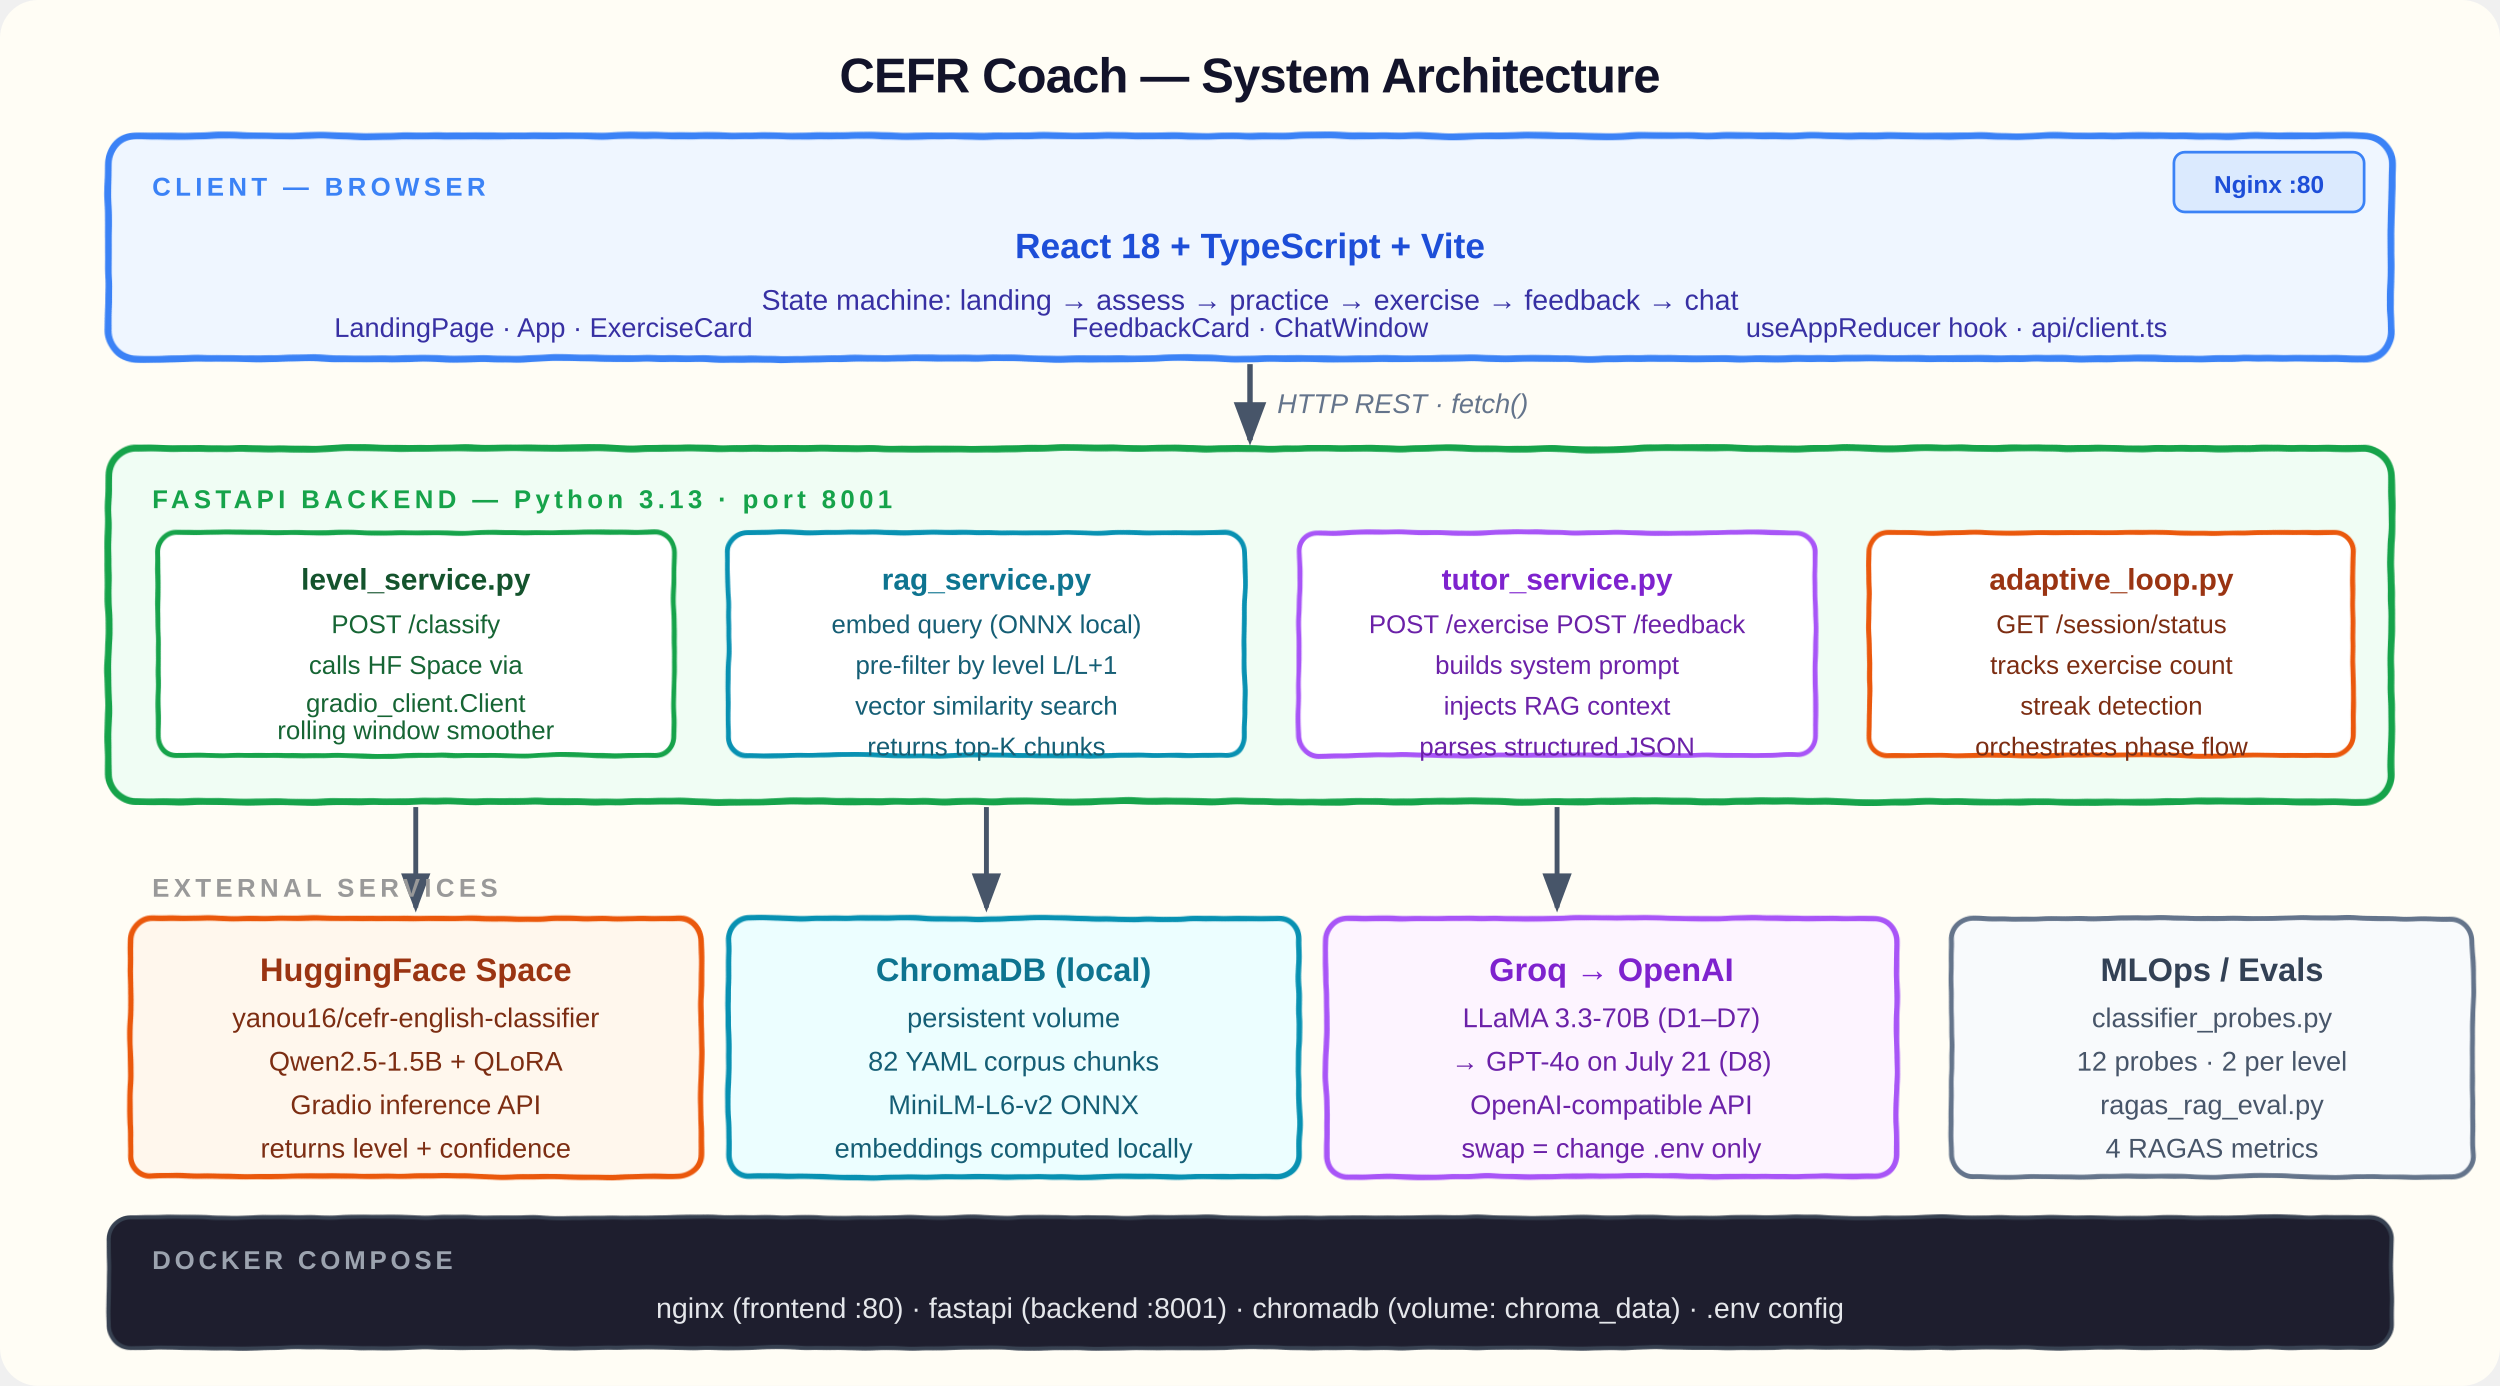
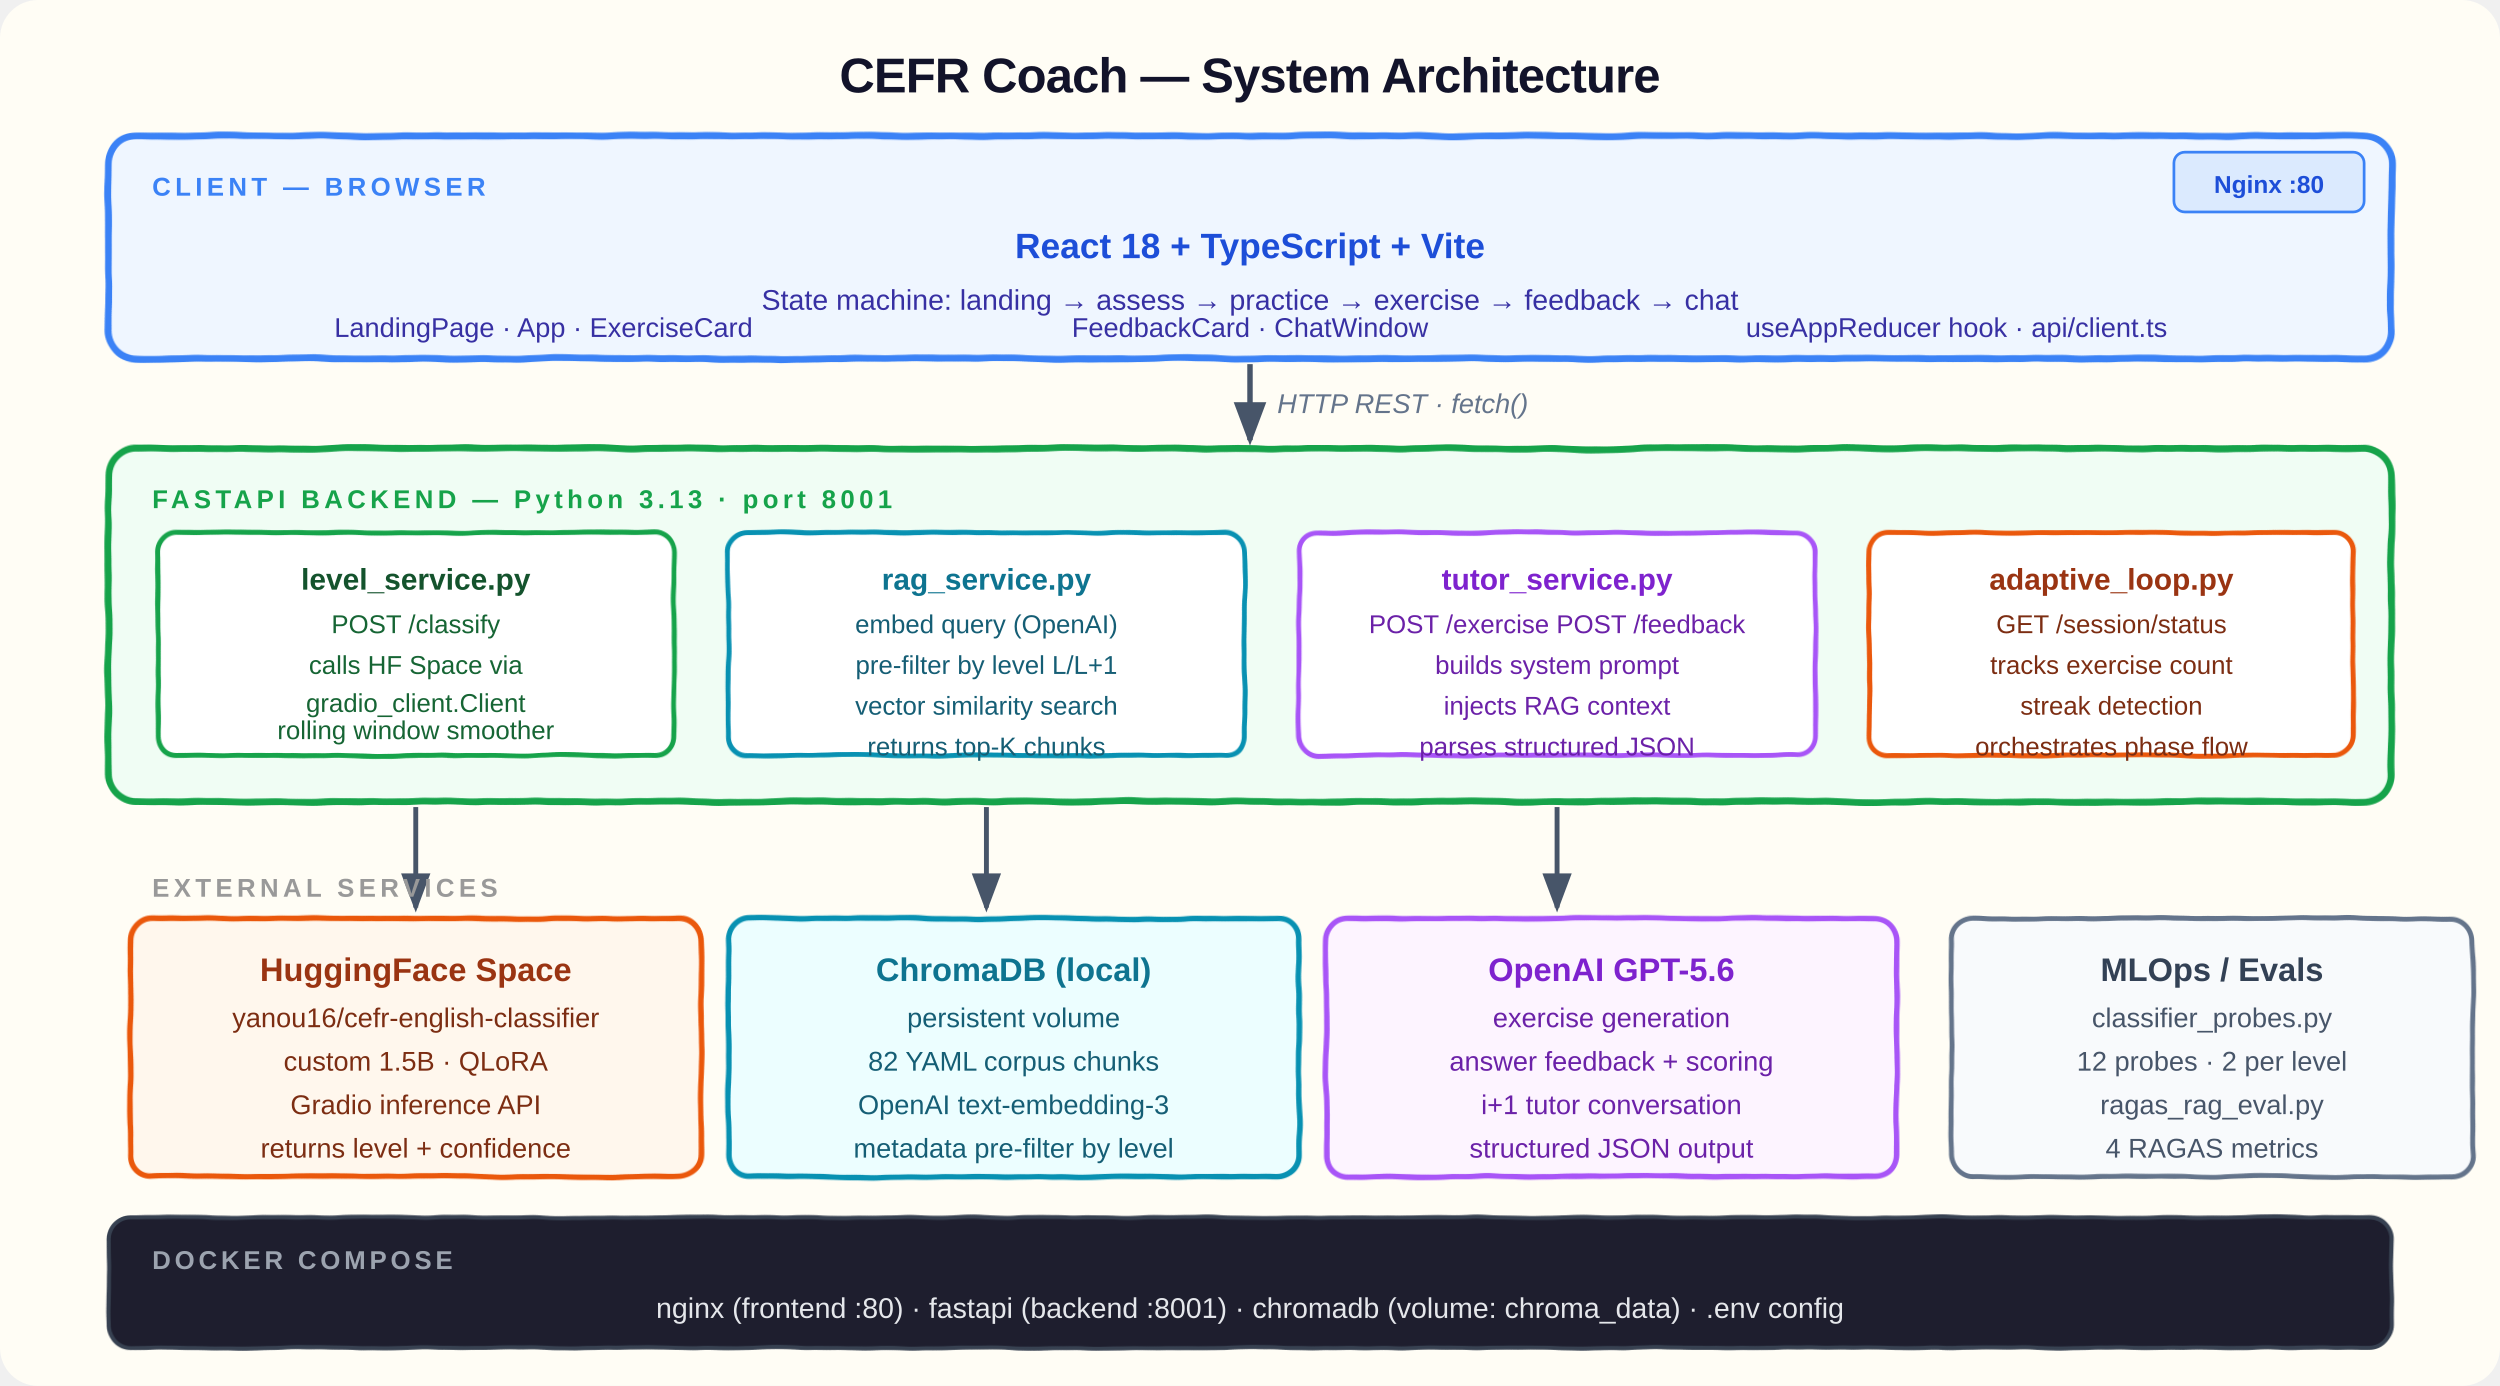
<svg xmlns="http://www.w3.org/2000/svg" viewBox="0 0 920 510" font-family="'Segoe UI','Helvetica Neue',Arial,sans-serif">
  <defs>
    <filter id="sk" x="-3%" y="-3%" width="106%" height="106%">
      <feTurbulence type="fractalNoise" baseFrequency="0.04 0.04" numOctaves="3" seed="11" result="n" />
      <feDisplacementMap in="SourceGraphic" in2="n" scale="1.3" xChannelSelector="R" yChannelSelector="G" />
    </filter>
    <marker id="arr" markerWidth="8" markerHeight="6" refX="7" refY="3" orient="auto">
      <path d="M0,0 L8,3 L0,6 Z" fill="#475569" />
    </marker>
    <marker id="arr-b" markerWidth="8" markerHeight="6" refX="7" refY="3" orient="auto">
      <path d="M0,0 L8,3 L0,6 Z" fill="#3b82f6" />
    </marker>
  </defs>
  <rect width="920" height="510" fill="#FFFDF5" rx="14" />
  <text x="460" y="34" text-anchor="middle" font-size="18" font-weight="700" fill="#12132a" letter-spacing="-0.3">CEFR Coach — System Architecture</text>
  <g filter="url(#sk)">
    <rect x="40" y="50" width="840" height="82" rx="10" fill="#eff6ff" stroke="#3b82f6" stroke-width="2.5" />
  </g>
  <text x="56" y="72" font-size="9.5" font-weight="700" fill="#3b82f6" letter-spacing="1.6">CLIENT — BROWSER</text>
  <text x="460" y="95" text-anchor="middle" font-size="13" font-weight="700" fill="#1d4ed8">React 18 + TypeScript + Vite</text>
  <text x="460" y="114" text-anchor="middle" font-size="10.5" fill="#3730a3">State machine: landing → assess → practice → exercise → feedback → chat</text>
  <text x="200" y="124" text-anchor="middle" font-size="10" fill="#3730a3">LandingPage · App · ExerciseCard</text>
  <text x="460" y="124" text-anchor="middle" font-size="10" fill="#3730a3">FeedbackCard · ChatWindow</text>
  <text x="720" y="124" text-anchor="middle" font-size="10" fill="#3730a3">useAppReducer hook · api/client.ts</text>
  <rect x="800" y="56" width="70" height="22" rx="4" fill="#dbeafe" stroke="#3b82f6" stroke-width="1" />
  <text x="835" y="71" text-anchor="middle" font-size="9" font-weight="700" fill="#1d4ed8">Nginx :80</text>
  <line x1="460" y1="134" x2="460" y2="162" stroke="#475569" stroke-width="2" marker-end="url(#arr)" />
  <text x="470" y="152" font-size="10" fill="#64748b" font-style="italic">HTTP REST · fetch()</text>
  <g filter="url(#sk)">
    <rect x="40" y="165" width="840" height="130" rx="10" fill="#f0fdf4" stroke="#16a34a" stroke-width="2.5" />
  </g>
  <text x="56" y="187" font-size="9.5" font-weight="700" fill="#16a34a" letter-spacing="1.6">FASTAPI BACKEND — Python 3.13 · port 8001</text>
  <g filter="url(#sk)">
    <rect x="58" y="196" width="190" height="82" rx="7" fill="#fff" stroke="#16a34a" stroke-width="1.8" />
  </g>
  <text x="153" y="217" text-anchor="middle" font-size="11" font-weight="700" fill="#14532d">level_service.py</text>
  <text x="153" y="233" text-anchor="middle" font-size="9.5" fill="#166534">POST /classify</text>
  <text x="153" y="248" text-anchor="middle" font-size="9.5" fill="#166534">calls HF Space via</text>
  <text x="153" y="262" text-anchor="middle" font-size="9.5" fill="#166534">gradio_client.Client</text>
  <text x="153" y="272" text-anchor="middle" font-size="9.5" fill="#166534">rolling window smoother</text>
  <g filter="url(#sk)">
    <rect x="268" y="196" width="190" height="82" rx="7" fill="#fff" stroke="#0891b2" stroke-width="1.8" />
  </g>
  <text x="363" y="217" text-anchor="middle" font-size="11" font-weight="700" fill="#0e7490">rag_service.py</text>
-   <text x="363" y="233" text-anchor="middle" font-size="9.5" fill="#155e75">embed query (ONNX local)</text>
+   <text x="363" y="233" text-anchor="middle" font-size="9.5" fill="#155e75">embed query (OpenAI)</text>
  <text x="363" y="248" text-anchor="middle" font-size="9.5" fill="#155e75">pre-filter by level L/L+1</text>
  <text x="363" y="263" text-anchor="middle" font-size="9.5" fill="#155e75">vector similarity search</text>
  <text x="363" y="278" text-anchor="middle" font-size="9.5" fill="#155e75">returns top-K chunks</text>
  <g filter="url(#sk)">
    <rect x="478" y="196" width="190" height="82" rx="7" fill="#fff" stroke="#a855f7" stroke-width="1.8" />
  </g>
  <text x="573" y="217" text-anchor="middle" font-size="11" font-weight="700" fill="#7e22ce">tutor_service.py</text>
  <text x="573" y="233" text-anchor="middle" font-size="9.5" fill="#6b21a8">POST /exercise  POST /feedback</text>
  <text x="573" y="248" text-anchor="middle" font-size="9.5" fill="#6b21a8">builds system prompt</text>
  <text x="573" y="263" text-anchor="middle" font-size="9.5" fill="#6b21a8">injects RAG context</text>
  <text x="573" y="278" text-anchor="middle" font-size="9.5" fill="#6b21a8">parses structured JSON</text>
  <g filter="url(#sk)">
    <rect x="688" y="196" width="178" height="82" rx="7" fill="#fff" stroke="#ea580c" stroke-width="1.8" />
  </g>
  <text x="777" y="217" text-anchor="middle" font-size="11" font-weight="700" fill="#9a3412">adaptive_loop.py</text>
  <text x="777" y="233" text-anchor="middle" font-size="9.5" fill="#7c2d12">GET /session/status</text>
  <text x="777" y="248" text-anchor="middle" font-size="9.5" fill="#7c2d12">tracks exercise count</text>
  <text x="777" y="263" text-anchor="middle" font-size="9.5" fill="#7c2d12">streak detection</text>
  <text x="777" y="278" text-anchor="middle" font-size="9.5" fill="#7c2d12">orchestrates phase flow</text>
  <line x1="153" y1="297" x2="153" y2="334" stroke="#475569" stroke-width="1.8" marker-end="url(#arr)" />
  <line x1="363" y1="297" x2="363" y2="334" stroke="#475569" stroke-width="1.8" marker-end="url(#arr)" />
  <line x1="573" y1="297" x2="573" y2="334" stroke="#475569" stroke-width="1.8" marker-end="url(#arr)" />
  <text x="56" y="330" font-size="9.5" font-weight="700" fill="#999" letter-spacing="1.6">EXTERNAL SERVICES</text>
  <g filter="url(#sk)">
    <rect x="48" y="338" width="210" height="95" rx="8" fill="#fff7ed" stroke="#ea580c" stroke-width="2" />
  </g>
  <text x="153" y="361" text-anchor="middle" font-size="12" font-weight="700" fill="#9a3412">HuggingFace Space</text>
  <text x="153" y="378" text-anchor="middle" font-size="10" fill="#7c2d12">yanou16/cefr-english-classifier</text>
-   <text x="153" y="394" text-anchor="middle" font-size="10" fill="#7c2d12">Qwen2.5-1.5B + QLoRA</text>
+   <text x="153" y="394" text-anchor="middle" font-size="10" fill="#7c2d12">custom 1.5B · QLoRA</text>
  <text x="153" y="410" text-anchor="middle" font-size="10" fill="#7c2d12">Gradio inference API</text>
  <text x="153" y="426" text-anchor="middle" font-size="10" fill="#7c2d12">returns level + confidence</text>
  <g filter="url(#sk)">
    <rect x="268" y="338" width="210" height="95" rx="8" fill="#ecfeff" stroke="#0891b2" stroke-width="2" />
  </g>
  <text x="373" y="361" text-anchor="middle" font-size="12" font-weight="700" fill="#0e7490">ChromaDB (local)</text>
  <text x="373" y="378" text-anchor="middle" font-size="10" fill="#155e75">persistent volume</text>
  <text x="373" y="394" text-anchor="middle" font-size="10" fill="#155e75">82 YAML corpus chunks</text>
-   <text x="373" y="410" text-anchor="middle" font-size="10" fill="#155e75">MiniLM-L6-v2 ONNX</text>
-   <text x="373" y="426" text-anchor="middle" font-size="10" fill="#155e75">embeddings computed locally</text>
+   <text x="373" y="410" text-anchor="middle" font-size="10" fill="#155e75">OpenAI text-embedding-3</text>
+   <text x="373" y="426" text-anchor="middle" font-size="10" fill="#155e75">metadata pre-filter by level</text>
  <g filter="url(#sk)">
    <rect x="488" y="338" width="210" height="95" rx="8" fill="#fdf4ff" stroke="#a855f7" stroke-width="2" />
  </g>
-   <text x="593" y="361" text-anchor="middle" font-size="12" font-weight="700" fill="#7e22ce">Groq → OpenAI</text>
-   <text x="593" y="378" text-anchor="middle" font-size="10" fill="#6b21a8">LLaMA 3.3-70B (D1–D7)</text>
-   <text x="593" y="394" text-anchor="middle" font-size="10" fill="#6b21a8">→ GPT-4o on July 21 (D8)</text>
-   <text x="593" y="410" text-anchor="middle" font-size="10" fill="#6b21a8">OpenAI-compatible API</text>
-   <text x="593" y="426" text-anchor="middle" font-size="10" fill="#6b21a8">swap = change .env only</text>
+   <text x="593" y="361" text-anchor="middle" font-size="12" font-weight="700" fill="#7e22ce">OpenAI GPT-5.6</text>
+   <text x="593" y="378" text-anchor="middle" font-size="10" fill="#6b21a8">exercise generation</text>
+   <text x="593" y="394" text-anchor="middle" font-size="10" fill="#6b21a8">answer feedback + scoring</text>
+   <text x="593" y="410" text-anchor="middle" font-size="10" fill="#6b21a8">i+1 tutor conversation</text>
+   <text x="593" y="426" text-anchor="middle" font-size="10" fill="#6b21a8">structured JSON output</text>
  <g filter="url(#sk)">
    <rect x="40" y="448" width="840" height="48" rx="8" fill="#1e1e2e" stroke="#374151" stroke-width="1.5" />
  </g>
  <text x="56" y="467" font-size="9.5" font-weight="700" fill="#9ca3af" letter-spacing="1.4">DOCKER COMPOSE</text>
  <text x="460" y="485" text-anchor="middle" font-size="10.5" fill="#e5e7eb">nginx (frontend :80)  ·  fastapi (backend :8001)  ·  chromadb (volume: chroma_data)  ·  .env config</text>
  <g filter="url(#sk)">
    <rect x="718" y="338" width="192" height="95" rx="8" fill="#f8fafc" stroke="#64748b" stroke-width="1.8" />
  </g>
  <text x="814" y="361" text-anchor="middle" font-size="12" font-weight="700" fill="#334155">MLOps / Evals</text>
  <text x="814" y="378" text-anchor="middle" font-size="10" fill="#475569">classifier_probes.py</text>
  <text x="814" y="394" text-anchor="middle" font-size="10" fill="#475569">12 probes · 2 per level</text>
  <text x="814" y="410" text-anchor="middle" font-size="10" fill="#475569">ragas_rag_eval.py</text>
  <text x="814" y="426" text-anchor="middle" font-size="10" fill="#475569">4 RAGAS metrics</text>
</svg>
